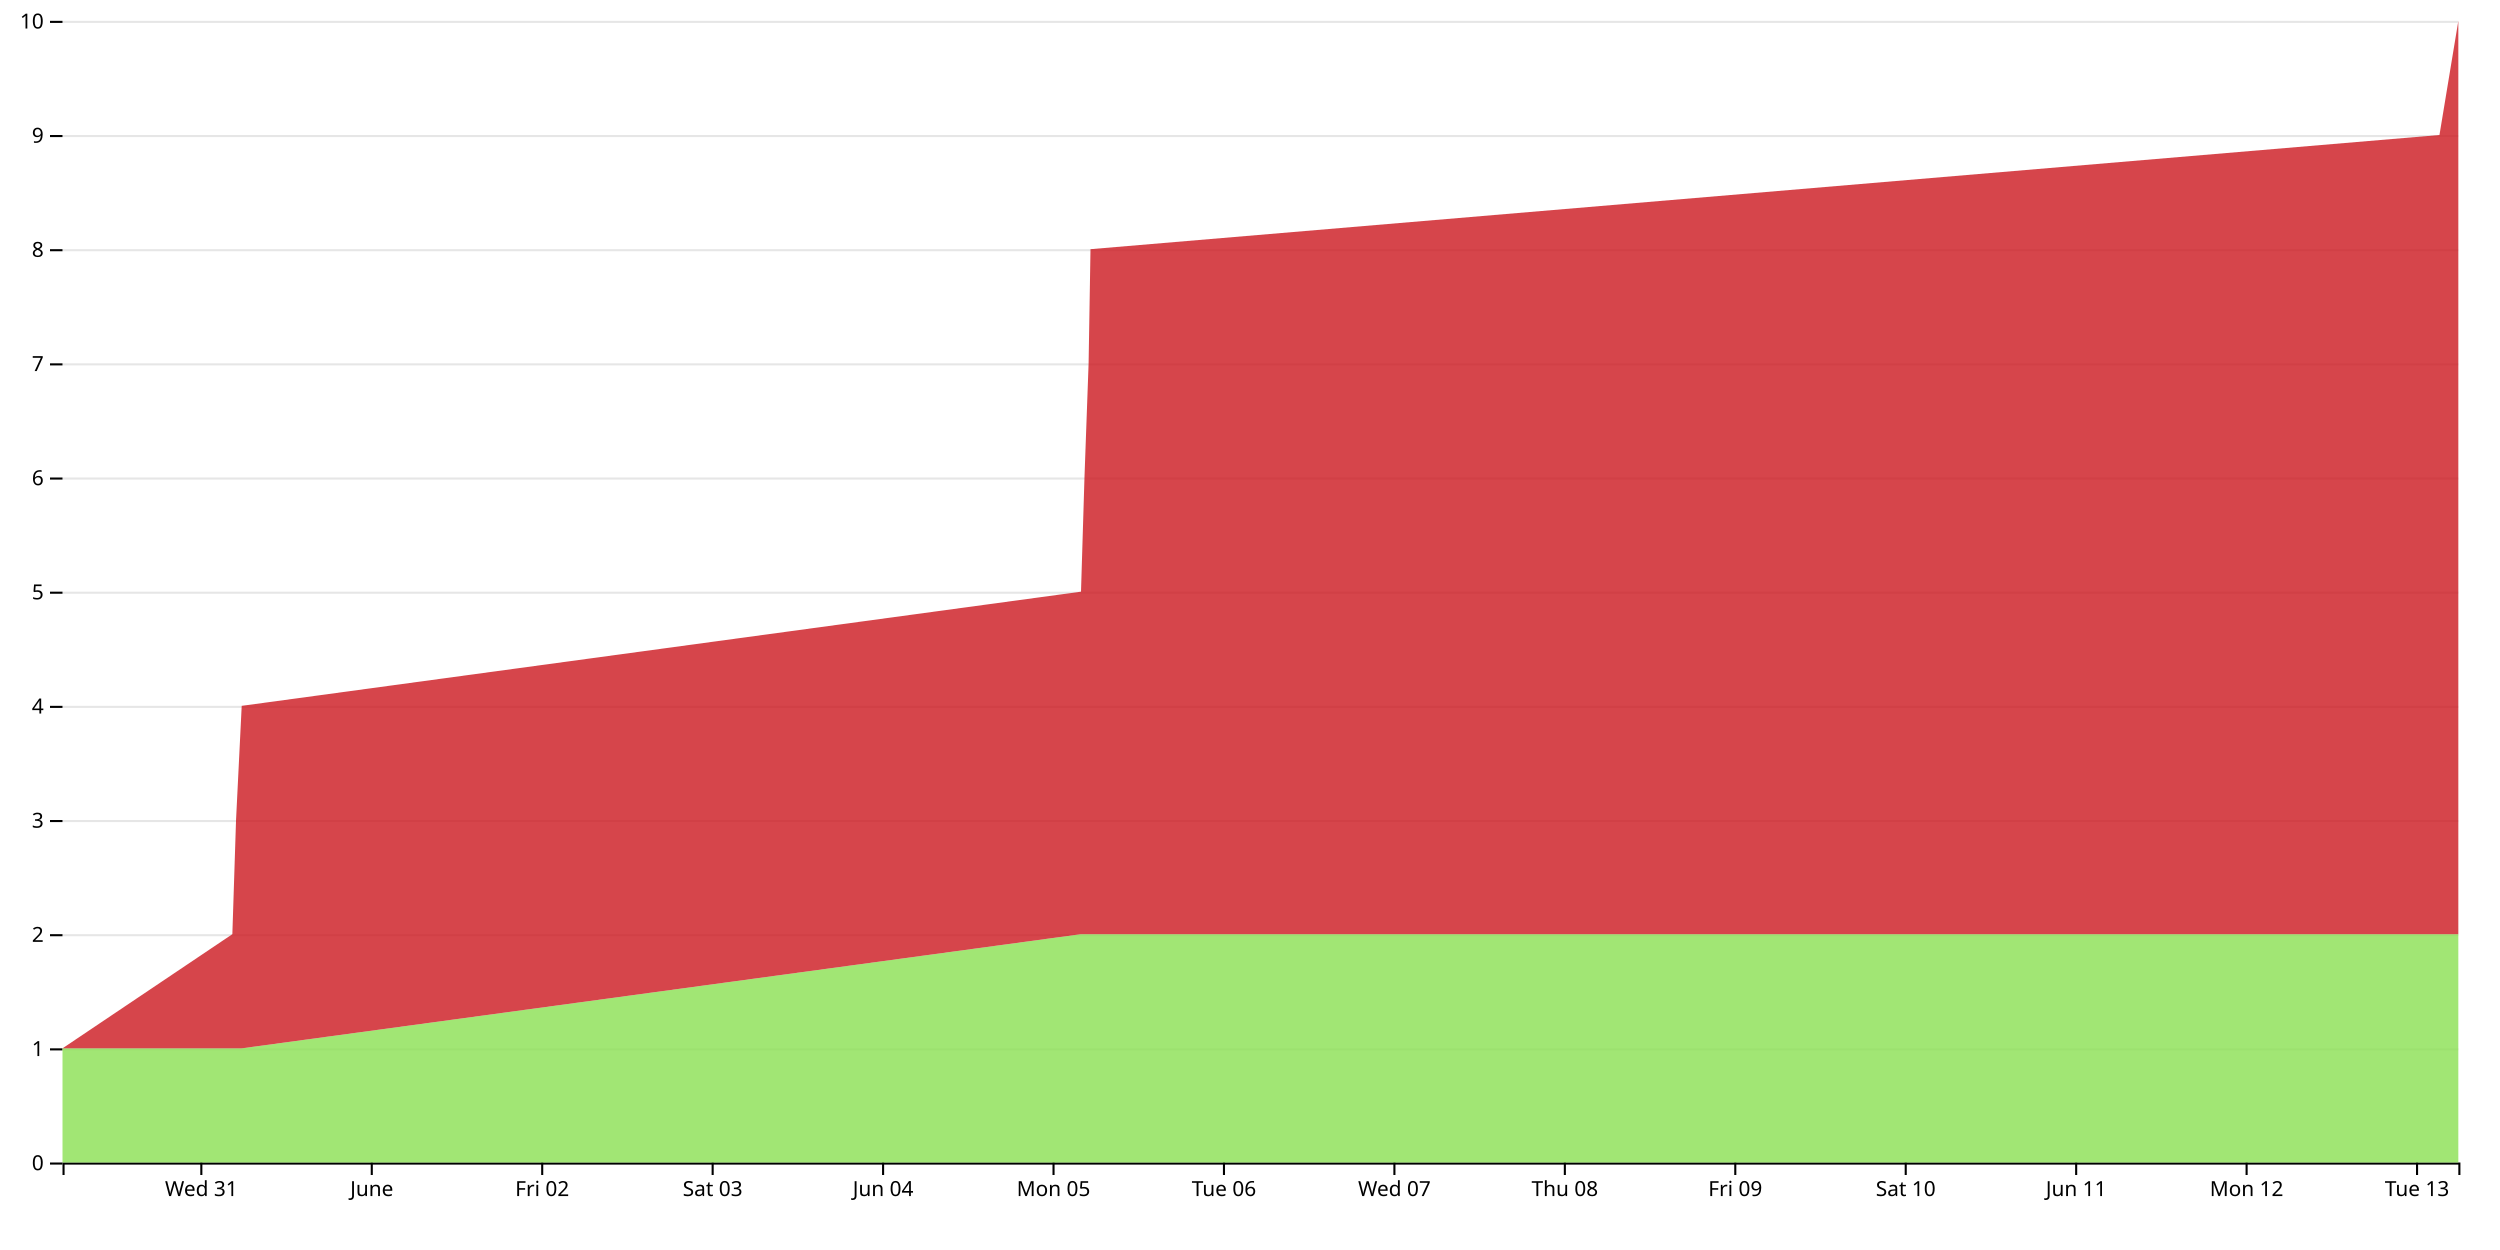
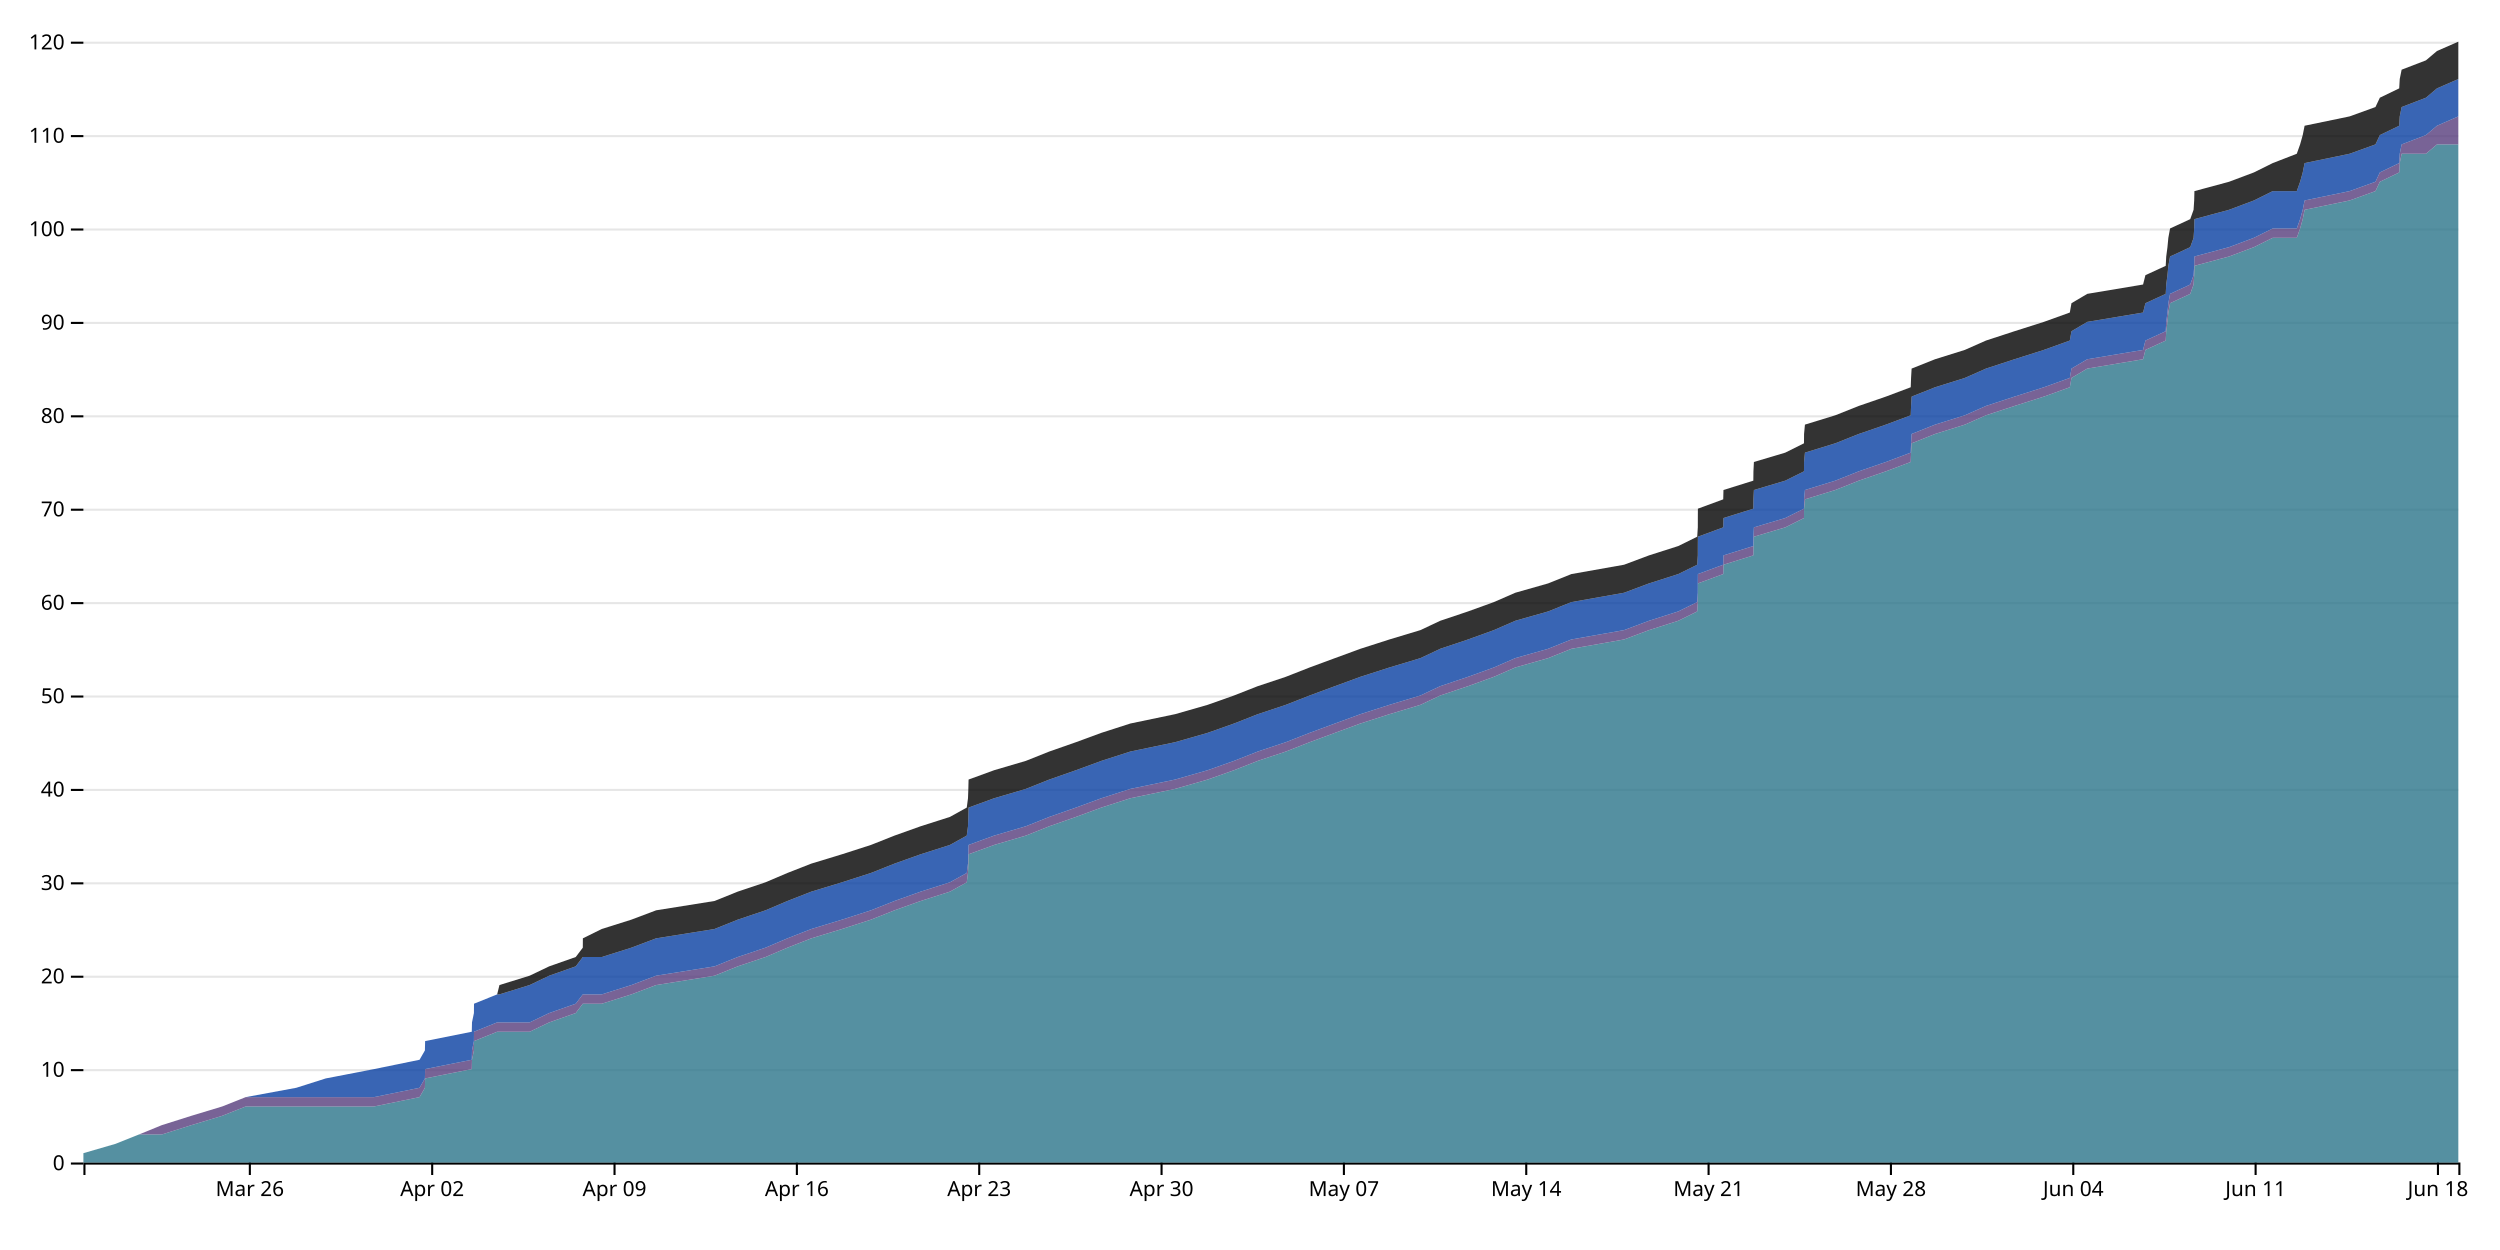
<svg xmlns="http://www.w3.org/2000/svg" width="1200" height="600">
  <g transform="translate(0,558)" fill="none" font-size="10" font-family="sans-serif" text-anchor="middle">
-     <path class="domain" stroke="currentColor" d="M30.5,6V0.5H1180.5V6" />
-     <g class="tick" opacity="1" transform="translate(96.63995,0)">
+     <path class="domain" stroke="currentColor" d="M40.531,6V0.5H1180.5V6" />
+     <g class="tick" opacity="1" transform="translate(119.9264,0)">
      <line stroke="currentColor" y2="6" />
-       <text fill="currentColor" y="9" dy="0.71em" style="font-size: 0.75rem;">Wed 31</text>
+       <text fill="currentColor" y="9" dy="0.71em" style="font-size: 0.75rem;">Mar 26</text>
    </g>
-     <g class="tick" opacity="1" transform="translate(178.4509,0)">
+     <g class="tick" opacity="1" transform="translate(207.4508,0)">
      <line stroke="currentColor" y2="6" />
-       <text fill="currentColor" y="9" dy="0.71em" style="font-size: 0.75rem;">June</text>
+       <text fill="currentColor" y="9" dy="0.71em" style="font-size: 0.75rem;">Apr 02</text>
    </g>
-     <g class="tick" opacity="1" transform="translate(260.2618,0)">
+     <g class="tick" opacity="1" transform="translate(294.9751,0)">
      <line stroke="currentColor" y2="6" />
-       <text fill="currentColor" y="9" dy="0.71em" style="font-size: 0.75rem;">Fri 02</text>
+       <text fill="currentColor" y="9" dy="0.71em" style="font-size: 0.75rem;">Apr 09</text>
    </g>
-     <g class="tick" opacity="1" transform="translate(342.0727,0)">
+     <g class="tick" opacity="1" transform="translate(382.4994,0)">
      <line stroke="currentColor" y2="6" />
-       <text fill="currentColor" y="9" dy="0.71em" style="font-size: 0.75rem;">Sat 03</text>
+       <text fill="currentColor" y="9" dy="0.71em" style="font-size: 0.75rem;">Apr 16</text>
    </g>
-     <g class="tick" opacity="1" transform="translate(423.8836,0)">
+     <g class="tick" opacity="1" transform="translate(470.0237,0)">
+       <line stroke="currentColor" y2="6" />
+       <text fill="currentColor" y="9" dy="0.71em" style="font-size: 0.75rem;">Apr 23</text>
+     </g>
+     <g class="tick" opacity="1" transform="translate(557.5481,0)">
+       <line stroke="currentColor" y2="6" />
+       <text fill="currentColor" y="9" dy="0.71em" style="font-size: 0.75rem;">Apr 30</text>
+     </g>
+     <g class="tick" opacity="1" transform="translate(645.0724,0)">
+       <line stroke="currentColor" y2="6" />
+       <text fill="currentColor" y="9" dy="0.71em" style="font-size: 0.75rem;">May 07</text>
+     </g>
+     <g class="tick" opacity="1" transform="translate(732.5967,0)">
+       <line stroke="currentColor" y2="6" />
+       <text fill="currentColor" y="9" dy="0.71em" style="font-size: 0.75rem;">May 14</text>
+     </g>
+     <g class="tick" opacity="1" transform="translate(820.121,0)">
+       <line stroke="currentColor" y2="6" />
+       <text fill="currentColor" y="9" dy="0.71em" style="font-size: 0.75rem;">May 21</text>
+     </g>
+     <g class="tick" opacity="1" transform="translate(907.6454,0)">
+       <line stroke="currentColor" y2="6" />
+       <text fill="currentColor" y="9" dy="0.71em" style="font-size: 0.75rem;">May 28</text>
+     </g>
+     <g class="tick" opacity="1" transform="translate(995.1697,0)">
      <line stroke="currentColor" y2="6" />
      <text fill="currentColor" y="9" dy="0.71em" style="font-size: 0.75rem;">Jun 04</text>
    </g>
-     <g class="tick" opacity="1" transform="translate(505.6945,0)">
-       <line stroke="currentColor" y2="6" />
-       <text fill="currentColor" y="9" dy="0.71em" style="font-size: 0.75rem;">Mon 05</text>
-     </g>
-     <g class="tick" opacity="1" transform="translate(587.5054,0)">
-       <line stroke="currentColor" y2="6" />
-       <text fill="currentColor" y="9" dy="0.71em" style="font-size: 0.75rem;">Tue 06</text>
-     </g>
-     <g class="tick" opacity="1" transform="translate(669.3163,0)">
-       <line stroke="currentColor" y2="6" />
-       <text fill="currentColor" y="9" dy="0.71em" style="font-size: 0.75rem;">Wed 07</text>
-     </g>
-     <g class="tick" opacity="1" transform="translate(751.1272,0)">
-       <line stroke="currentColor" y2="6" />
-       <text fill="currentColor" y="9" dy="0.71em" style="font-size: 0.75rem;">Thu 08</text>
-     </g>
-     <g class="tick" opacity="1" transform="translate(832.9381,0)">
-       <line stroke="currentColor" y2="6" />
-       <text fill="currentColor" y="9" dy="0.71em" style="font-size: 0.75rem;">Fri 09</text>
-     </g>
-     <g class="tick" opacity="1" transform="translate(914.749,0)">
-       <line stroke="currentColor" y2="6" />
-       <text fill="currentColor" y="9" dy="0.71em" style="font-size: 0.75rem;">Sat 10</text>
-     </g>
-     <g class="tick" opacity="1" transform="translate(996.5599,0)">
+     <g class="tick" opacity="1" transform="translate(1082.694,0)">
      <line stroke="currentColor" y2="6" />
      <text fill="currentColor" y="9" dy="0.71em" style="font-size: 0.75rem;">Jun 11</text>
    </g>
-     <g class="tick" opacity="1" transform="translate(1078.371,0)">
+     <g class="tick" opacity="1" transform="translate(1170.218,0)">
      <line stroke="currentColor" y2="6" />
-       <text fill="currentColor" y="9" dy="0.71em" style="font-size: 0.75rem;">Mon 12</text>
-     </g>
-     <g class="tick" opacity="1" transform="translate(1160.182,0)">
-       <line stroke="currentColor" y2="6" />
-       <text fill="currentColor" y="9" dy="0.71em" style="font-size: 0.75rem;">Tue 13</text>
+       <text fill="currentColor" y="9" dy="0.71em" style="font-size: 0.75rem;">Jun 18</text>
    </g>
  </g>
-   <g transform="translate(30,0)" fill="none" font-size="10" font-family="sans-serif" text-anchor="end">
+   <g transform="translate(40.03125,0)" fill="none" font-size="10" font-family="sans-serif" text-anchor="end">
    <g class="tick" opacity="1" transform="translate(0,558.5)">
      <line stroke="currentColor" x2="-6" />
-       <line stroke="currentColor" x2="1150" stroke-opacity="0.1" />
+       <line stroke="currentColor" x2="1139.969" stroke-opacity="0.1" />
      <text fill="currentColor" x="-9" dy="0.32em" style="font-size: 0.75rem;">0</text>
    </g>
-     <g class="tick" opacity="1" transform="translate(0,503.7)">
+     <g class="tick" opacity="1" transform="translate(0,513.6667)">
      <line stroke="currentColor" x2="-6" />
-       <line stroke="currentColor" x2="1150" stroke-opacity="0.1" />
-       <text fill="currentColor" x="-9" dy="0.32em" style="font-size: 0.75rem;">1</text>
+       <line stroke="currentColor" x2="1139.969" stroke-opacity="0.1" />
+       <text fill="currentColor" x="-9" dy="0.32em" style="font-size: 0.75rem;">10</text>
    </g>
-     <g class="tick" opacity="1" transform="translate(0,448.9)">
+     <g class="tick" opacity="1" transform="translate(0,468.8333)">
      <line stroke="currentColor" x2="-6" />
-       <line stroke="currentColor" x2="1150" stroke-opacity="0.1" />
-       <text fill="currentColor" x="-9" dy="0.32em" style="font-size: 0.75rem;">2</text>
+       <line stroke="currentColor" x2="1139.969" stroke-opacity="0.1" />
+       <text fill="currentColor" x="-9" dy="0.32em" style="font-size: 0.75rem;">20</text>
    </g>
-     <g class="tick" opacity="1" transform="translate(0,394.1)">
+     <g class="tick" opacity="1" transform="translate(0,424)">
      <line stroke="currentColor" x2="-6" />
-       <line stroke="currentColor" x2="1150" stroke-opacity="0.1" />
-       <text fill="currentColor" x="-9" dy="0.32em" style="font-size: 0.75rem;">3</text>
+       <line stroke="currentColor" x2="1139.969" stroke-opacity="0.1" />
+       <text fill="currentColor" x="-9" dy="0.32em" style="font-size: 0.75rem;">30</text>
    </g>
-     <g class="tick" opacity="1" transform="translate(0,339.3)">
+     <g class="tick" opacity="1" transform="translate(0,379.1667)">
      <line stroke="currentColor" x2="-6" />
-       <line stroke="currentColor" x2="1150" stroke-opacity="0.1" />
-       <text fill="currentColor" x="-9" dy="0.32em" style="font-size: 0.75rem;">4</text>
+       <line stroke="currentColor" x2="1139.969" stroke-opacity="0.1" />
+       <text fill="currentColor" x="-9" dy="0.32em" style="font-size: 0.75rem;">40</text>
    </g>
-     <g class="tick" opacity="1" transform="translate(0,284.5)">
+     <g class="tick" opacity="1" transform="translate(0,334.3333)">
      <line stroke="currentColor" x2="-6" />
-       <line stroke="currentColor" x2="1150" stroke-opacity="0.1" />
-       <text fill="currentColor" x="-9" dy="0.32em" style="font-size: 0.75rem;">5</text>
+       <line stroke="currentColor" x2="1139.969" stroke-opacity="0.1" />
+       <text fill="currentColor" x="-9" dy="0.32em" style="font-size: 0.75rem;">50</text>
    </g>
-     <g class="tick" opacity="1" transform="translate(0,229.7)">
+     <g class="tick" opacity="1" transform="translate(0,289.5)">
      <line stroke="currentColor" x2="-6" />
-       <line stroke="currentColor" x2="1150" stroke-opacity="0.1" />
-       <text fill="currentColor" x="-9" dy="0.32em" style="font-size: 0.75rem;">6</text>
+       <line stroke="currentColor" x2="1139.969" stroke-opacity="0.1" />
+       <text fill="currentColor" x="-9" dy="0.32em" style="font-size: 0.75rem;">60</text>
    </g>
-     <g class="tick" opacity="1" transform="translate(0,174.9)">
+     <g class="tick" opacity="1" transform="translate(0,244.6667)">
      <line stroke="currentColor" x2="-6" />
-       <line stroke="currentColor" x2="1150" stroke-opacity="0.1" />
-       <text fill="currentColor" x="-9" dy="0.32em" style="font-size: 0.75rem;">7</text>
+       <line stroke="currentColor" x2="1139.969" stroke-opacity="0.1" />
+       <text fill="currentColor" x="-9" dy="0.32em" style="font-size: 0.75rem;">70</text>
    </g>
-     <g class="tick" opacity="1" transform="translate(0,120.1)">
+     <g class="tick" opacity="1" transform="translate(0,199.8333)">
      <line stroke="currentColor" x2="-6" />
-       <line stroke="currentColor" x2="1150" stroke-opacity="0.1" />
-       <text fill="currentColor" x="-9" dy="0.32em" style="font-size: 0.75rem;">8</text>
+       <line stroke="currentColor" x2="1139.969" stroke-opacity="0.1" />
+       <text fill="currentColor" x="-9" dy="0.32em" style="font-size: 0.75rem;">80</text>
    </g>
-     <g class="tick" opacity="1" transform="translate(0,65.3)">
+     <g class="tick" opacity="1" transform="translate(0,155)">
      <line stroke="currentColor" x2="-6" />
-       <line stroke="currentColor" x2="1150" stroke-opacity="0.1" />
-       <text fill="currentColor" x="-9" dy="0.32em" style="font-size: 0.75rem;">9</text>
+       <line stroke="currentColor" x2="1139.969" stroke-opacity="0.1" />
+       <text fill="currentColor" x="-9" dy="0.32em" style="font-size: 0.75rem;">90</text>
    </g>
-     <g class="tick" opacity="1" transform="translate(0,10.5)">
+     <g class="tick" opacity="1" transform="translate(0,110.1667)">
      <line stroke="currentColor" x2="-6" />
-       <line stroke="currentColor" x2="1150" stroke-opacity="0.1" />
-       <text fill="currentColor" x="-9" dy="0.32em" style="font-size: 0.75rem;">10</text>
+       <line stroke="currentColor" x2="1139.969" stroke-opacity="0.1" />
+       <text fill="currentColor" x="-9" dy="0.32em" style="font-size: 0.75rem;">100</text>
+     </g>
+     <g class="tick" opacity="1" transform="translate(0,65.33333)">
+       <line stroke="currentColor" x2="-6" />
+       <line stroke="currentColor" x2="1139.969" stroke-opacity="0.1" />
+       <text fill="currentColor" x="-9" dy="0.32em" style="font-size: 0.75rem;">110</text>
+     </g>
+     <g class="tick" opacity="1" transform="translate(0,20.5)">
+       <line stroke="currentColor" x2="-6" />
+       <line stroke="currentColor" x2="1139.969" stroke-opacity="0.1" />
+       <text fill="currentColor" x="-9" dy="0.32em" style="font-size: 0.75rem;">120</text>
    </g>
  </g>
  <g>
-     <path fill="rgb(137, 224, 81, 0.8)" d="M30,503.2L111.531,503.2L113.3,503.2L116.019,503.2L518.881,448.4L520.546,448.4L522.529,448.4L523.439,448.4L1170.94,448.4L1180,448.4L1180,558L1170.94,558L523.439,558L522.529,558L520.546,558L518.881,558L116.019,558L113.3,558L111.531,558L30,558Z" />
-     <path fill="rgb(203, 23, 30, 0.8)" d="M30,503.2L111.531,448.4L113.3,393.6L116.019,338.8L518.881,284L520.546,229.2L522.529,174.4L523.439,119.6L1170.94,64.8L1180,10L1180,448.4L1170.94,448.4L523.439,448.4L522.529,448.4L520.546,448.4L518.881,448.4L116.019,503.2L113.3,503.2L111.531,503.2L30,503.2Z" />
+     <path fill="rgb(43, 116, 137, 0.8)" d="M40.031,553.517L55.476,549.033L66.696,544.55L77.675,544.55L91.86,540.067L106.663,535.583L117.952,531.1L142.237,531.1L156.342,531.1L179.528,531.1L201.384,526.617L203.957,522.133L204.058,517.65L226.458,513.167L226.556,508.683L227.48,504.2L227.521,499.717L238.632,495.233L239.742,495.233L254.223,495.233L263.604,490.75L276.348,486.267L279.746,481.783L279.776,481.783L288.841,481.783L303.063,477.3L314.941,472.817L342.968,468.333L354.104,463.85L367.441,459.367L377.974,454.883L389.428,450.4L404.146,445.917L418.063,441.433L429.364,436.95L441.923,432.467L455.965,427.983L464.045,423.5L464.638,419.017L464.804,414.533L464.915,410.05L477.195,405.567L492.413,401.083L503.658,396.6L516.464,392.117L528.651,387.633L542.576,383.15L564.046,378.667L579.675,374.183L592.335,369.7L603.738,365.217L617.198,360.733L628.627,356.25L640.771,351.767L652.992,347.283L666.951,342.8L681.81,338.317L691.318,333.833L704.678,329.35L717.064,324.867L727.339,320.383L743.11,315.9L754.283,311.417L779.555,306.933L791.528,302.45L805.572,297.967L814.661,293.483L814.952,289L814.961,284.517L814.99,280.033L827.151,275.55L827.264,271.067L841.597,266.583L841.652,262.1L841.873,257.617L856.922,253.133L865.911,248.65L865.949,244.167L866.371,239.683L880.947,235.2L892.211,230.717L905.228,226.233L917.147,221.75L917.311,217.267L917.574,212.783L928.838,208.3L943.136,203.817L953.267,199.333L966.964,194.85L981.058,190.367L993.51,185.883L994.307,181.4L1001.894,176.917L1028.671,172.433L1029.801,167.95L1039.543,163.467L1039.789,158.983L1040.38,154.5L1040.805,150.017L1041.63,145.533L1051.312,141.05L1052.917,136.567L1053.211,132.083L1053.323,127.6L1069.936,123.117L1081.871,118.633L1090.903,114.15L1102.457,114.15L1104.052,109.667L1105.311,105.183L1106.21,100.7L1127.819,96.217L1140.221,91.733L1142.33,87.25L1151.622,82.767L1151.877,78.283L1152.78,73.8L1164.448,73.8L1169.751,69.317L1180,69.317L1180,558L1169.751,558L1164.448,558L1152.78,558L1151.877,558L1151.622,558L1142.33,558L1140.221,558L1127.819,558L1106.21,558L1105.311,558L1104.052,558L1102.457,558L1090.903,558L1081.871,558L1069.936,558L1053.323,558L1053.211,558L1052.917,558L1051.312,558L1041.63,558L1040.805,558L1040.38,558L1039.789,558L1039.543,558L1029.801,558L1028.671,558L1001.894,558L994.307,558L993.51,558L981.058,558L966.964,558L953.267,558L943.136,558L928.838,558L917.574,558L917.311,558L917.147,558L905.228,558L892.211,558L880.947,558L866.371,558L865.949,558L865.911,558L856.922,558L841.873,558L841.652,558L841.597,558L827.264,558L827.151,558L814.99,558L814.961,558L814.952,558L814.661,558L805.572,558L791.528,558L779.555,558L754.283,558L743.11,558L727.339,558L717.064,558L704.678,558L691.318,558L681.81,558L666.951,558L652.992,558L640.771,558L628.627,558L617.198,558L603.738,558L592.335,558L579.675,558L564.046,558L542.576,558L528.651,558L516.464,558L503.658,558L492.413,558L477.195,558L464.915,558L464.804,558L464.638,558L464.045,558L455.965,558L441.923,558L429.364,558L418.063,558L404.146,558L389.428,558L377.974,558L367.441,558L354.104,558L342.968,558L314.941,558L303.063,558L288.841,558L279.776,558L279.746,558L276.348,558L263.604,558L254.223,558L239.742,558L238.632,558L227.521,558L227.48,558L226.556,558L226.458,558L204.058,558L203.957,558L201.384,558L179.528,558L156.342,558L142.237,558L117.952,558L106.663,558L91.86,558L77.675,558L66.696,558L55.476,558L40.031,558Z" />
+     <path fill="rgb(86, 61, 124, 0.8)" d="M40.031,553.517L55.476,549.033L66.696,544.55L77.675,540.067L91.86,535.583L106.663,531.1L117.952,526.617L142.237,526.617L156.342,526.617L179.528,526.617L201.384,522.133L203.957,517.65L204.058,513.167L226.458,508.683L226.556,504.2L227.48,499.717L227.521,495.233L238.632,490.75L239.742,490.75L254.223,490.75L263.604,486.267L276.348,481.783L279.746,477.3L279.776,477.3L288.841,477.3L303.063,472.817L314.941,468.333L342.968,463.85L354.104,459.367L367.441,454.883L377.974,450.4L389.428,445.917L404.146,441.433L418.063,436.95L429.364,432.467L441.923,427.983L455.965,423.5L464.045,419.017L464.638,414.533L464.804,410.05L464.915,405.567L477.195,401.083L492.413,396.6L503.658,392.117L516.464,387.633L528.651,383.15L542.576,378.667L564.046,374.183L579.675,369.7L592.335,365.217L603.738,360.733L617.198,356.25L628.627,351.767L640.771,347.283L652.992,342.8L666.951,338.317L681.81,333.833L691.318,329.35L704.678,324.867L717.064,320.383L727.339,315.9L743.11,311.417L754.283,306.933L779.555,302.45L791.528,297.967L805.572,293.483L814.661,289L814.952,284.517L814.961,280.033L814.99,275.55L827.151,271.067L827.264,266.583L841.597,262.1L841.652,257.617L841.873,253.133L856.922,248.65L865.911,244.167L865.949,239.683L866.371,235.2L880.947,230.717L892.211,226.233L905.228,221.75L917.147,217.267L917.311,212.783L917.574,208.3L928.838,203.817L943.136,199.333L953.267,194.85L966.964,190.367L981.058,185.883L993.51,181.4L994.307,176.917L1001.894,172.433L1028.671,167.95L1029.801,163.467L1039.543,158.983L1039.789,154.5L1040.38,150.017L1040.805,145.533L1041.63,141.05L1051.312,136.567L1052.917,132.083L1053.211,127.6L1053.323,123.117L1069.936,118.633L1081.871,114.15L1090.903,109.667L1102.457,109.667L1104.052,105.183L1105.311,100.7L1106.21,96.217L1127.819,91.733L1140.221,87.25L1142.33,82.767L1151.622,78.283L1151.877,73.8L1152.78,69.317L1164.448,64.833L1169.751,60.35L1180,55.867L1180,69.317L1169.751,69.317L1164.448,73.8L1152.78,73.8L1151.877,78.283L1151.622,82.767L1142.33,87.25L1140.221,91.733L1127.819,96.217L1106.21,100.7L1105.311,105.183L1104.052,109.667L1102.457,114.15L1090.903,114.15L1081.871,118.633L1069.936,123.117L1053.323,127.6L1053.211,132.083L1052.917,136.567L1051.312,141.05L1041.63,145.533L1040.805,150.017L1040.38,154.5L1039.789,158.983L1039.543,163.467L1029.801,167.95L1028.671,172.433L1001.894,176.917L994.307,181.4L993.51,185.883L981.058,190.367L966.964,194.85L953.267,199.333L943.136,203.817L928.838,208.3L917.574,212.783L917.311,217.267L917.147,221.75L905.228,226.233L892.211,230.717L880.947,235.2L866.371,239.683L865.949,244.167L865.911,248.65L856.922,253.133L841.873,257.617L841.652,262.1L841.597,266.583L827.264,271.067L827.151,275.55L814.99,280.033L814.961,284.517L814.952,289L814.661,293.483L805.572,297.967L791.528,302.45L779.555,306.933L754.283,311.417L743.11,315.9L727.339,320.383L717.064,324.867L704.678,329.35L691.318,333.833L681.81,338.317L666.951,342.8L652.992,347.283L640.771,351.767L628.627,356.25L617.198,360.733L603.738,365.217L592.335,369.7L579.675,374.183L564.046,378.667L542.576,383.15L528.651,387.633L516.464,392.117L503.658,396.6L492.413,401.083L477.195,405.567L464.915,410.05L464.804,414.533L464.638,419.017L464.045,423.5L455.965,427.983L441.923,432.467L429.364,436.95L418.063,441.433L404.146,445.917L389.428,450.4L377.974,454.883L367.441,459.367L354.104,463.85L342.968,468.333L314.941,472.817L303.063,477.3L288.841,481.783L279.776,481.783L279.746,481.783L276.348,486.267L263.604,490.75L254.223,495.233L239.742,495.233L238.632,495.233L227.521,499.717L227.48,504.2L226.556,508.683L226.458,513.167L204.058,517.65L203.957,522.133L201.384,526.617L179.528,531.1L156.342,531.1L142.237,531.1L117.952,531.1L106.663,535.583L91.86,540.067L77.675,544.55L66.696,544.55L55.476,549.033L40.031,553.517Z" />
+     <path fill="rgb(8, 63, 161, 0.8)" d="M40.031,553.517L55.476,549.033L66.696,544.55L77.675,540.067L91.86,535.583L106.663,531.1L117.952,526.617L142.237,522.133L156.342,517.65L179.528,513.167L201.384,508.683L203.957,504.2L204.058,499.717L226.458,495.233L226.556,490.75L227.48,486.267L227.521,481.783L238.632,477.3L239.742,477.3L254.223,472.817L263.604,468.333L276.348,463.85L279.746,459.367L279.776,459.367L288.841,459.367L303.063,454.883L314.941,450.4L342.968,445.917L354.104,441.433L367.441,436.95L377.974,432.467L389.428,427.983L404.146,423.5L418.063,419.017L429.364,414.533L441.923,410.05L455.965,405.567L464.045,401.083L464.638,396.6L464.804,392.117L464.915,387.633L477.195,383.15L492.413,378.667L503.658,374.183L516.464,369.7L528.651,365.217L542.576,360.733L564.046,356.25L579.675,351.767L592.335,347.283L603.738,342.8L617.198,338.317L628.627,333.833L640.771,329.35L652.992,324.867L666.951,320.383L681.81,315.9L691.318,311.417L704.678,306.933L717.064,302.45L727.339,297.967L743.11,293.483L754.283,289L779.555,284.517L791.528,280.033L805.572,275.55L814.661,271.067L814.952,266.583L814.961,262.1L814.99,257.617L827.151,253.133L827.264,248.65L841.597,244.167L841.652,239.683L841.873,235.2L856.922,230.717L865.911,226.233L865.949,221.75L866.371,217.267L880.947,212.783L892.211,208.3L905.228,203.817L917.147,199.333L917.311,194.85L917.574,190.367L928.838,185.883L943.136,181.4L953.267,176.917L966.964,172.433L981.058,167.95L993.51,163.467L994.307,158.983L1001.894,154.5L1028.671,150.017L1029.801,145.533L1039.543,141.05L1039.789,136.567L1040.38,132.083L1040.805,127.6L1041.63,123.117L1051.312,118.633L1052.917,114.15L1053.211,109.667L1053.323,105.183L1069.936,100.7L1081.871,96.217L1090.903,91.733L1102.457,91.733L1104.052,87.25L1105.311,82.767L1106.21,78.283L1127.819,73.8L1140.221,69.317L1142.33,64.833L1151.622,60.35L1151.877,55.867L1152.78,51.383L1164.448,46.9L1169.751,42.417L1180,37.933L1180,55.867L1169.751,60.35L1164.448,64.833L1152.78,69.317L1151.877,73.8L1151.622,78.283L1142.33,82.767L1140.221,87.25L1127.819,91.733L1106.21,96.217L1105.311,100.7L1104.052,105.183L1102.457,109.667L1090.903,109.667L1081.871,114.15L1069.936,118.633L1053.323,123.117L1053.211,127.6L1052.917,132.083L1051.312,136.567L1041.63,141.05L1040.805,145.533L1040.38,150.017L1039.789,154.5L1039.543,158.983L1029.801,163.467L1028.671,167.95L1001.894,172.433L994.307,176.917L993.51,181.4L981.058,185.883L966.964,190.367L953.267,194.85L943.136,199.333L928.838,203.817L917.574,208.3L917.311,212.783L917.147,217.267L905.228,221.75L892.211,226.233L880.947,230.717L866.371,235.2L865.949,239.683L865.911,244.167L856.922,248.65L841.873,253.133L841.652,257.617L841.597,262.1L827.264,266.583L827.151,271.067L814.99,275.55L814.961,280.033L814.952,284.517L814.661,289L805.572,293.483L791.528,297.967L779.555,302.45L754.283,306.933L743.11,311.417L727.339,315.9L717.064,320.383L704.678,324.867L691.318,329.35L681.81,333.833L666.951,338.317L652.992,342.8L640.771,347.283L628.627,351.767L617.198,356.25L603.738,360.733L592.335,365.217L579.675,369.7L564.046,374.183L542.576,378.667L528.651,383.15L516.464,387.633L503.658,392.117L492.413,396.6L477.195,401.083L464.915,405.567L464.804,410.05L464.638,414.533L464.045,419.017L455.965,423.5L441.923,427.983L429.364,432.467L418.063,436.95L404.146,441.433L389.428,445.917L377.974,450.4L367.441,454.883L354.104,459.367L342.968,463.85L314.941,468.333L303.063,472.817L288.841,477.3L279.776,477.3L279.746,477.3L276.348,481.783L263.604,486.267L254.223,490.75L239.742,490.75L238.632,490.75L227.521,495.233L227.48,499.717L226.556,504.2L226.458,508.683L204.058,513.167L203.957,517.65L201.384,522.133L179.528,526.617L156.342,526.617L142.237,526.617L117.952,526.617L106.663,531.1L91.86,535.583L77.675,540.067L66.696,544.55L55.476,549.033L40.031,553.517Z" />
+     <path fill="rgb(0, 0, 0, 0.8)" d="M40.031,553.517L55.476,549.033L66.696,544.55L77.675,540.067L91.86,535.583L106.663,531.1L117.952,526.617L142.237,522.133L156.342,517.65L179.528,513.167L201.384,508.683L203.957,504.2L204.058,499.717L226.458,495.233L226.556,490.75L227.48,486.267L227.521,481.783L238.632,477.3L239.742,472.817L254.223,468.333L263.604,463.85L276.348,459.367L279.746,454.883L279.776,450.4L288.841,445.917L303.063,441.433L314.941,436.95L342.968,432.467L354.104,427.983L367.441,423.5L377.974,419.017L389.428,414.533L404.146,410.05L418.063,405.567L429.364,401.083L441.923,396.6L455.965,392.117L464.045,387.633L464.638,383.15L464.804,378.667L464.915,374.183L477.195,369.7L492.413,365.217L503.658,360.733L516.464,356.25L528.651,351.767L542.576,347.283L564.046,342.8L579.675,338.317L592.335,333.833L603.738,329.35L617.198,324.867L628.627,320.383L640.771,315.9L652.992,311.417L666.951,306.933L681.81,302.45L691.318,297.967L704.678,293.483L717.064,289L727.339,284.517L743.11,280.033L754.283,275.55L779.555,271.067L791.528,266.583L805.572,262.1L814.661,257.617L814.952,253.133L814.961,248.65L814.99,244.167L827.151,239.683L827.264,235.2L841.597,230.717L841.652,226.233L841.873,221.75L856.922,217.267L865.911,212.783L865.949,208.3L866.371,203.817L880.947,199.333L892.211,194.85L905.228,190.367L917.147,185.883L917.311,181.4L917.574,176.917L928.838,172.433L943.136,167.95L953.267,163.467L966.964,158.983L981.058,154.5L993.51,150.017L994.307,145.533L1001.894,141.05L1028.671,136.567L1029.801,132.083L1039.543,127.6L1039.789,123.117L1040.38,118.633L1040.805,114.15L1041.63,109.667L1051.312,105.183L1052.917,100.7L1053.211,96.217L1053.323,91.733L1069.936,87.25L1081.871,82.767L1090.903,78.283L1102.457,73.8L1104.052,69.317L1105.311,64.833L1106.21,60.35L1127.819,55.867L1140.221,51.383L1142.33,46.9L1151.622,42.417L1151.877,37.933L1152.78,33.45L1164.448,28.967L1169.751,24.483L1180,20L1180,37.933L1169.751,42.417L1164.448,46.9L1152.78,51.383L1151.877,55.867L1151.622,60.35L1142.33,64.833L1140.221,69.317L1127.819,73.8L1106.21,78.283L1105.311,82.767L1104.052,87.25L1102.457,91.733L1090.903,91.733L1081.871,96.217L1069.936,100.7L1053.323,105.183L1053.211,109.667L1052.917,114.15L1051.312,118.633L1041.63,123.117L1040.805,127.6L1040.38,132.083L1039.789,136.567L1039.543,141.05L1029.801,145.533L1028.671,150.017L1001.894,154.5L994.307,158.983L993.51,163.467L981.058,167.95L966.964,172.433L953.267,176.917L943.136,181.4L928.838,185.883L917.574,190.367L917.311,194.85L917.147,199.333L905.228,203.817L892.211,208.3L880.947,212.783L866.371,217.267L865.949,221.75L865.911,226.233L856.922,230.717L841.873,235.2L841.652,239.683L841.597,244.167L827.264,248.65L827.151,253.133L814.99,257.617L814.961,262.1L814.952,266.583L814.661,271.067L805.572,275.55L791.528,280.033L779.555,284.517L754.283,289L743.11,293.483L727.339,297.967L717.064,302.45L704.678,306.933L691.318,311.417L681.81,315.9L666.951,320.383L652.992,324.867L640.771,329.35L628.627,333.833L617.198,338.317L603.738,342.8L592.335,347.283L579.675,351.767L564.046,356.25L542.576,360.733L528.651,365.217L516.464,369.7L503.658,374.183L492.413,378.667L477.195,383.15L464.915,387.633L464.804,392.117L464.638,396.6L464.045,401.083L455.965,405.567L441.923,410.05L429.364,414.533L418.063,419.017L404.146,423.5L389.428,427.983L377.974,432.467L367.441,436.95L354.104,441.433L342.968,445.917L314.941,450.4L303.063,454.883L288.841,459.367L279.776,459.367L279.746,459.367L276.348,463.85L263.604,468.333L254.223,472.817L239.742,477.3L238.632,477.3L227.521,481.783L227.48,486.267L226.556,490.75L226.458,495.233L204.058,499.717L203.957,504.2L201.384,508.683L179.528,513.167L156.342,517.65L142.237,522.133L117.952,526.617L106.663,531.1L91.86,535.583L77.675,540.067L66.696,544.55L55.476,549.033L40.031,553.517Z" />
  </g>
</svg>
